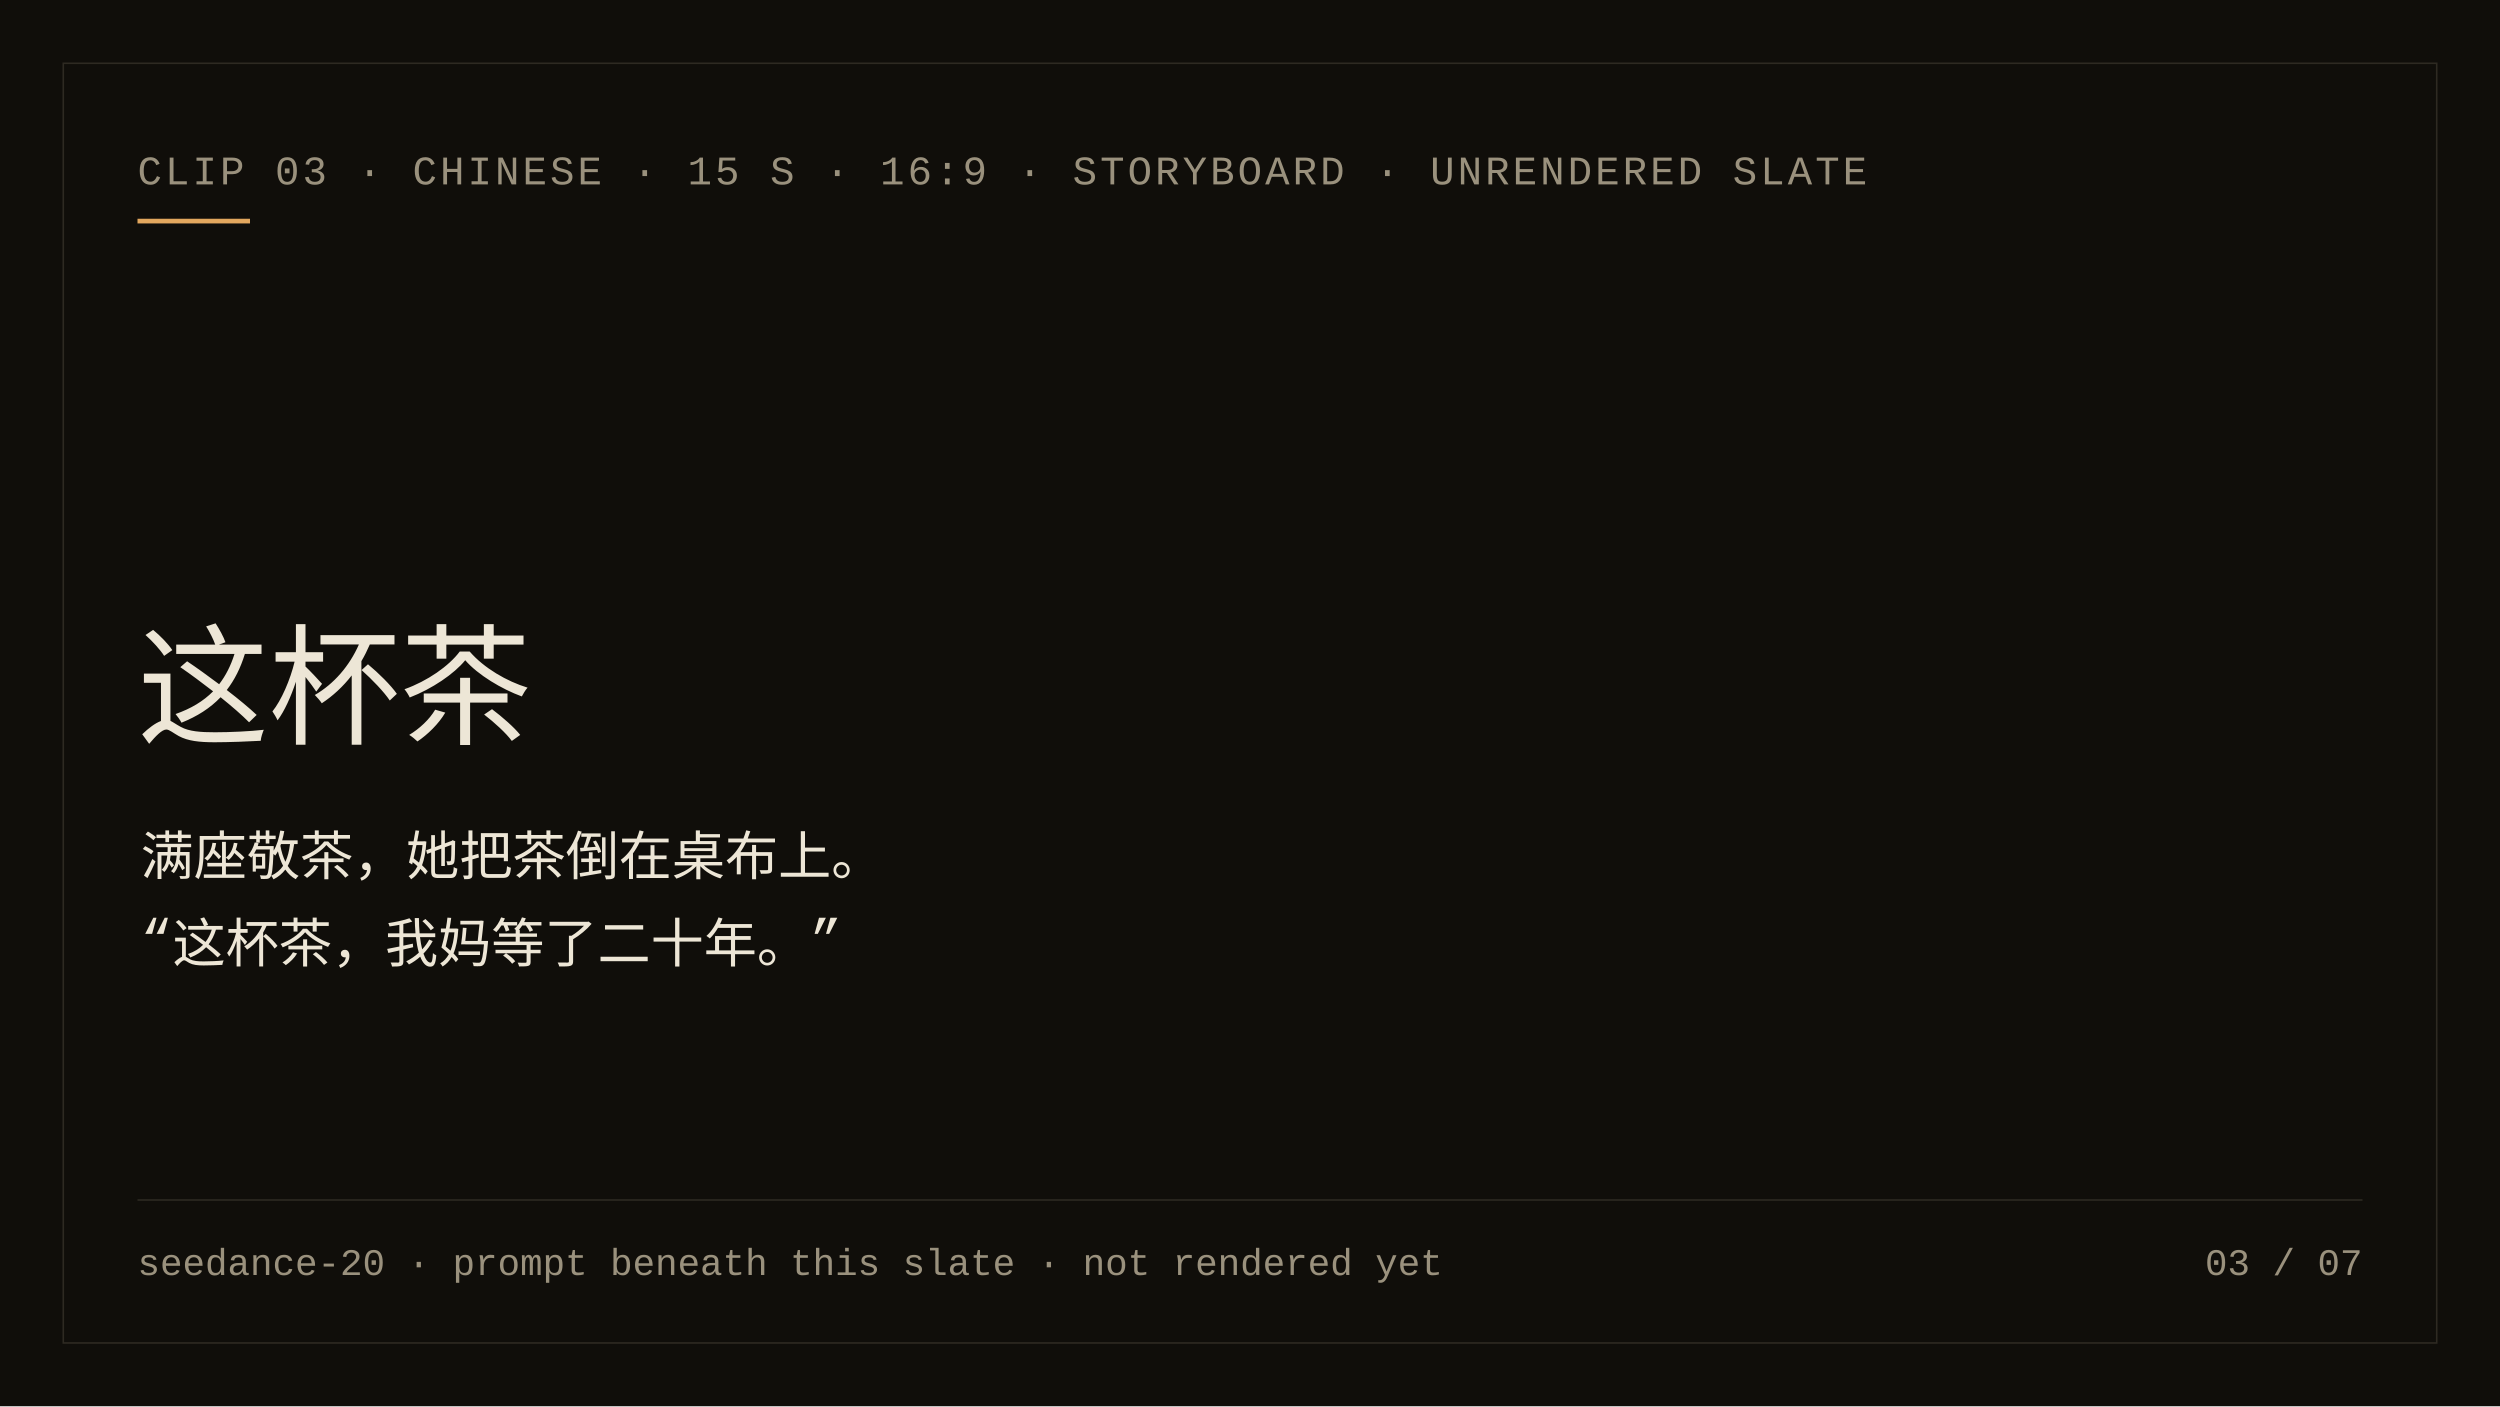
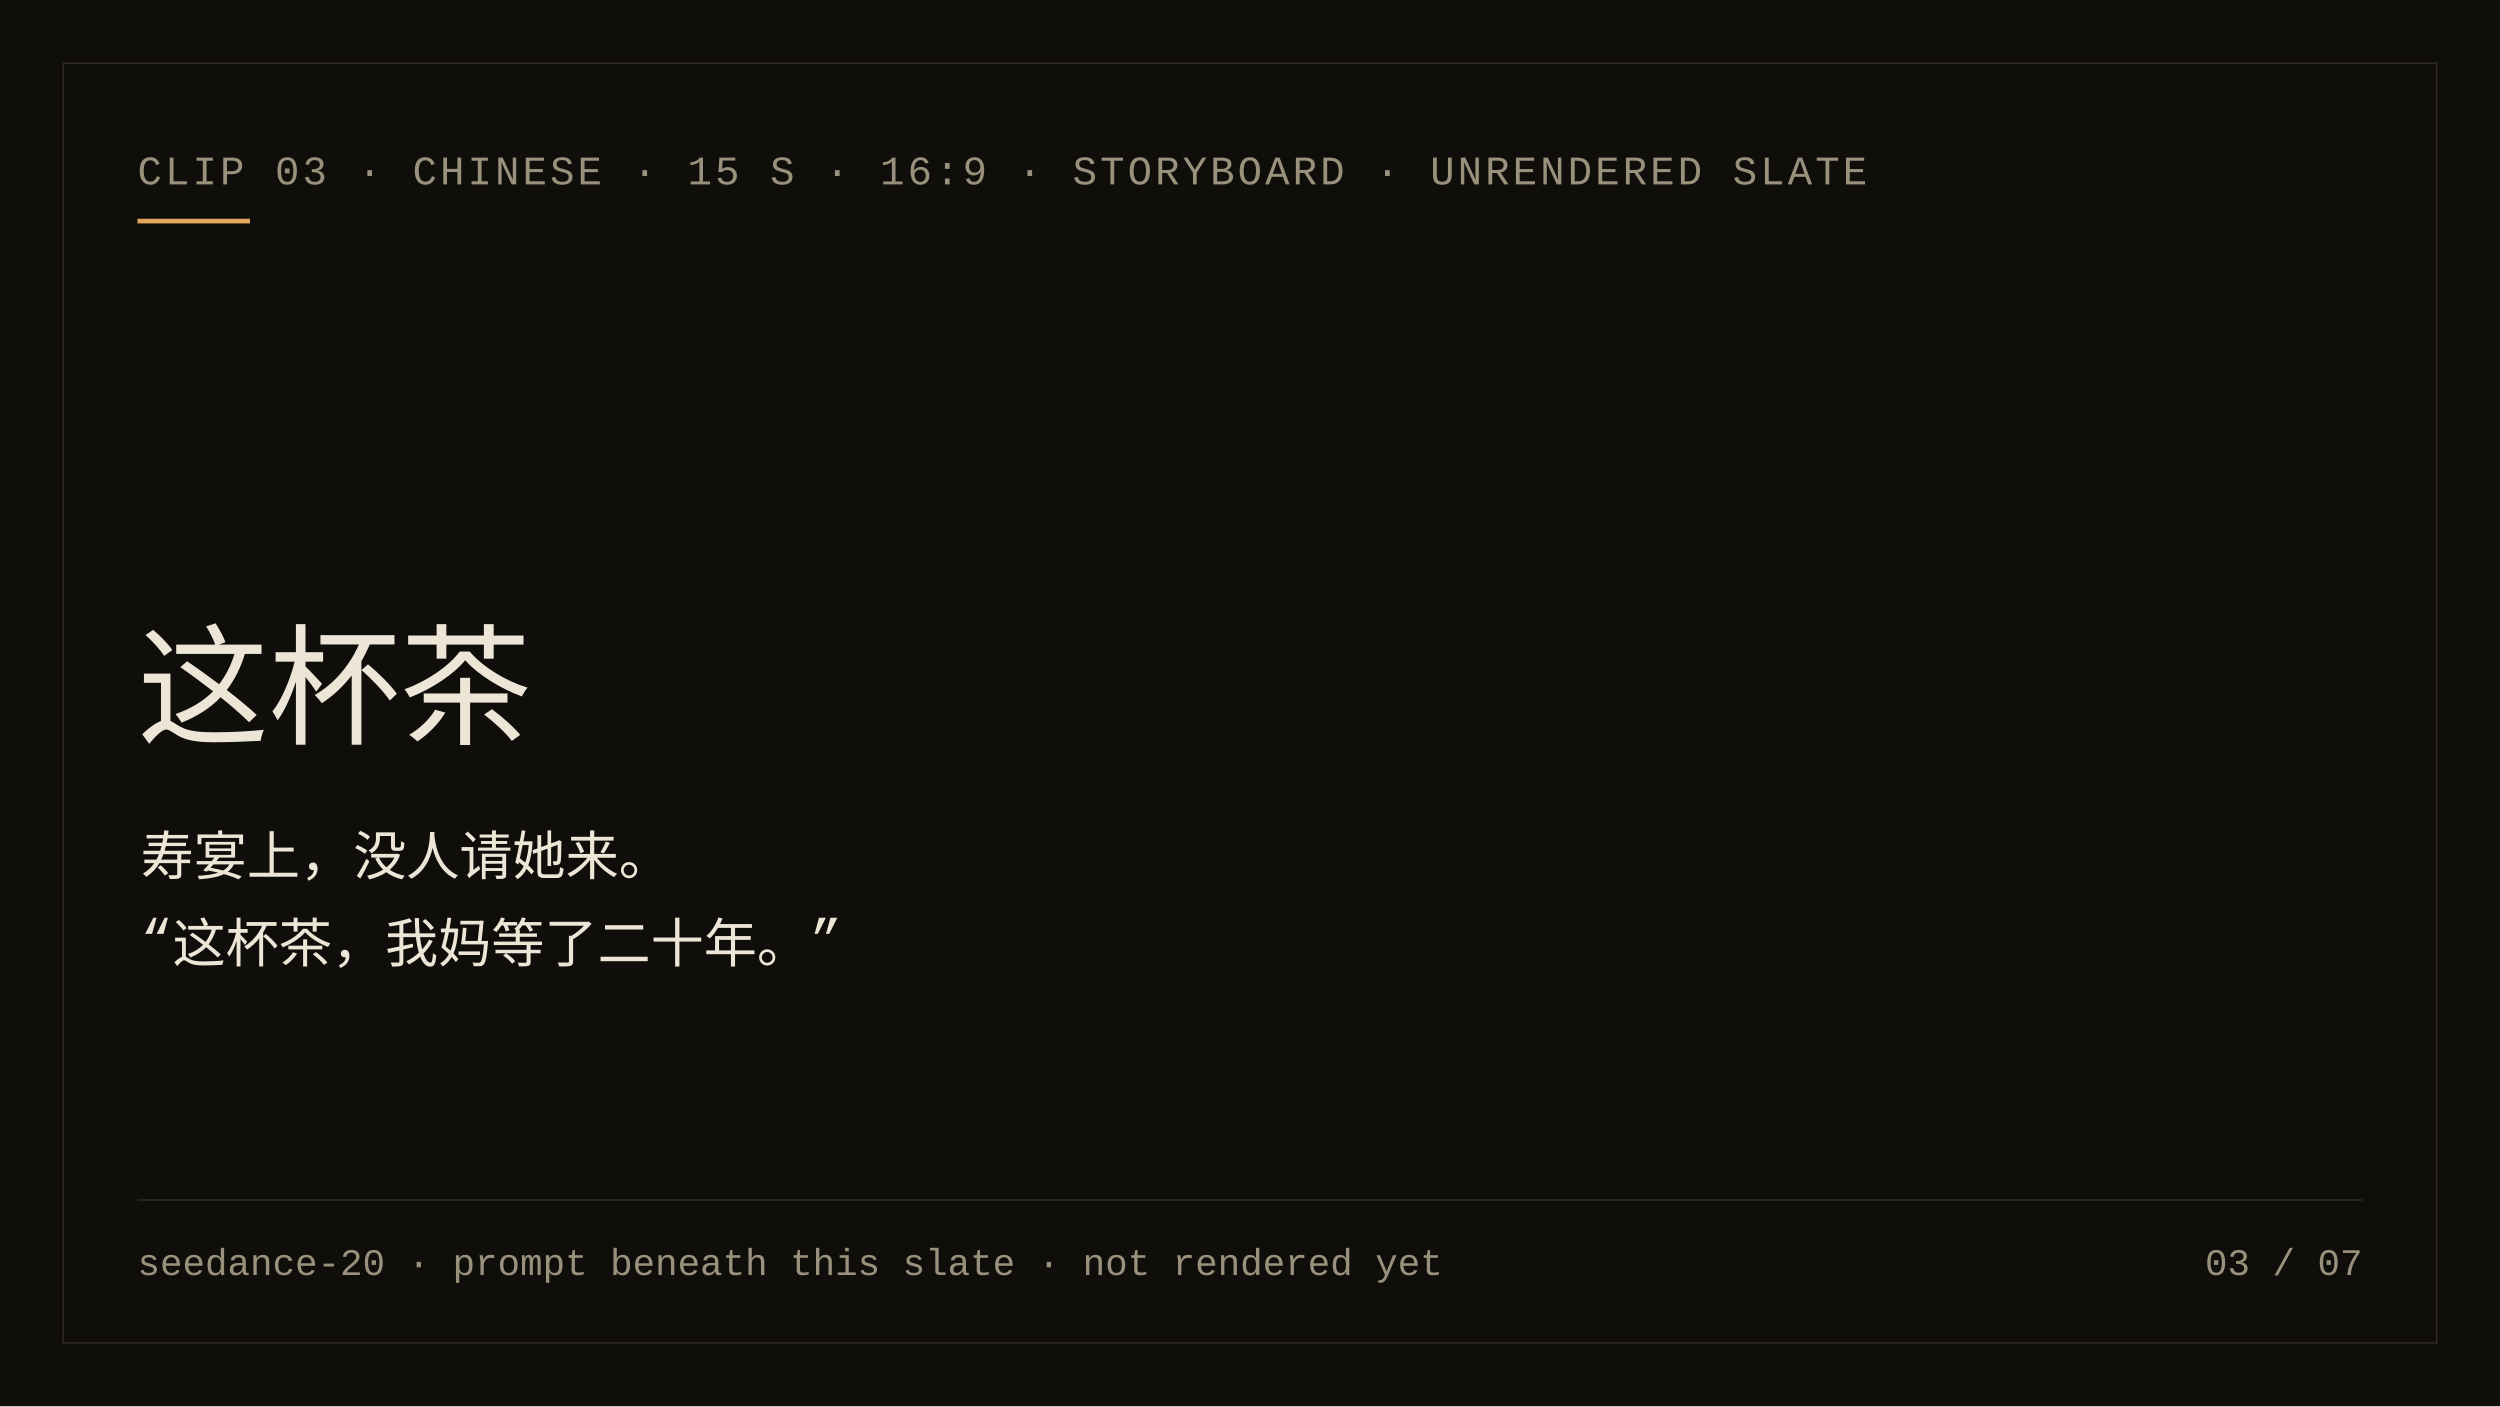
<svg xmlns="http://www.w3.org/2000/svg" viewBox="0 0 1600 900" width="1600" height="900" role="img" aria-labelledby="t d">
  <rect width="1600" height="900" fill="#100E0A" />
  <rect x="40.5" y="40.5" width="1519" height="819" fill="none" stroke="#2E2A22" stroke-width="1" />
  <text x="88" y="118" font-family="ui-monospace, SFMono-Regular, Menlo, Consolas, 'Liberation Mono', monospace" font-size="26" letter-spacing="2" fill="#9A917D">CLIP 03 · CHINESE · 15 S · 16:9 · STORYBOARD · UNRENDERED SLATE</text>
  <rect x="88" y="140" width="72" height="3" fill="#E2A75E" />
  <text x="88" y="470" font-family="ui-monospace, SFMono-Regular, Menlo, Consolas, 'Liberation Mono', monospace" font-size="84" fill="#EDE6D6">这杯茶</text>
-   <text x="90" y="560" font-family="ui-monospace, SFMono-Regular, Menlo, Consolas, 'Liberation Mono', monospace" font-size="34" fill="#EDE6D6">满座敬茶，她把茶倒在桌布上。</text>
+   <text x="90" y="560" font-family="ui-monospace, SFMono-Regular, Menlo, Consolas, 'Liberation Mono', monospace" font-size="34" fill="#EDE6D6">寿宴上，没人请她来。</text>
  <text x="90" y="612" font-family="ui-monospace, SFMono-Regular, Menlo, Consolas, 'Liberation Mono', monospace" font-size="34" fill="#EDE6D6">“这杯茶，我妈等了二十年。”</text>
  <line x1="88" y1="768" x2="1512" y2="768" stroke="#2E2A22" stroke-width="1" />
  <text x="88" y="816" font-family="ui-monospace, SFMono-Regular, Menlo, Consolas, 'Liberation Mono', monospace" font-size="24" fill="#9A917D">seedance-20 · prompt beneath this slate · not rendered yet</text>
  <text x="1512" y="816" text-anchor="end" font-family="ui-monospace, SFMono-Regular, Menlo, Consolas, 'Liberation Mono', monospace" font-size="24" fill="#9A917D">03 / 07</text>
</svg>
